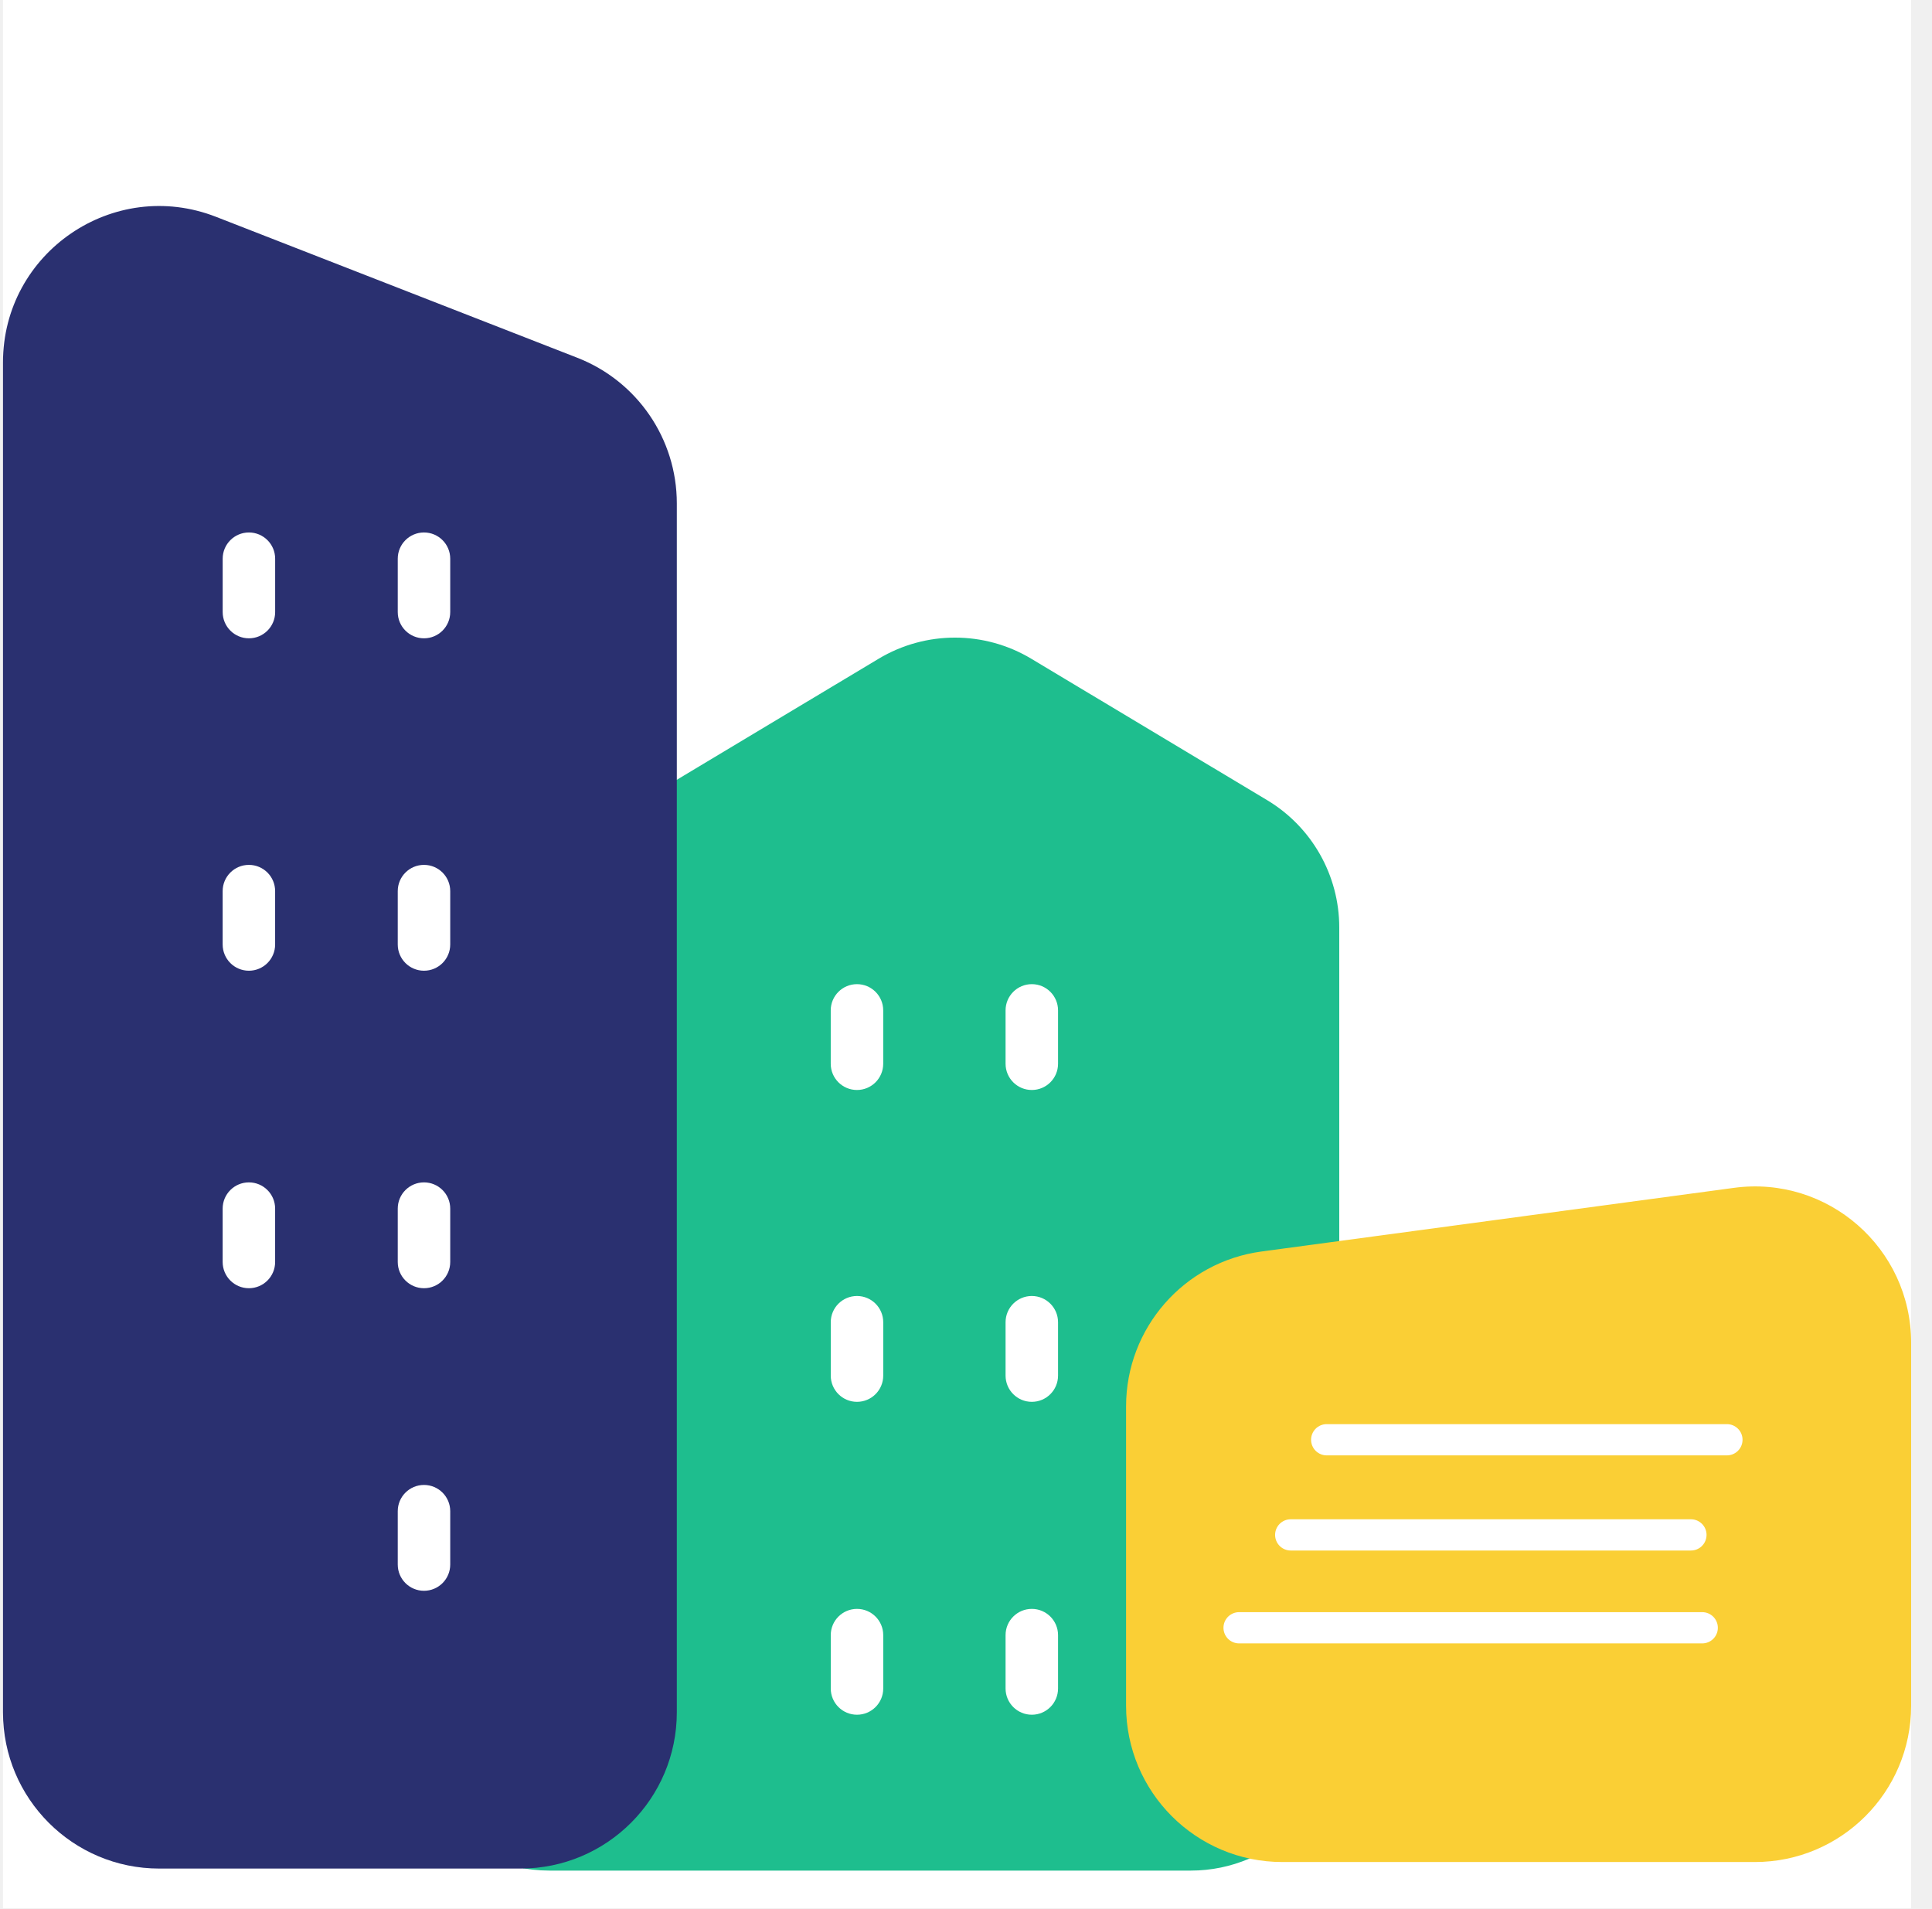
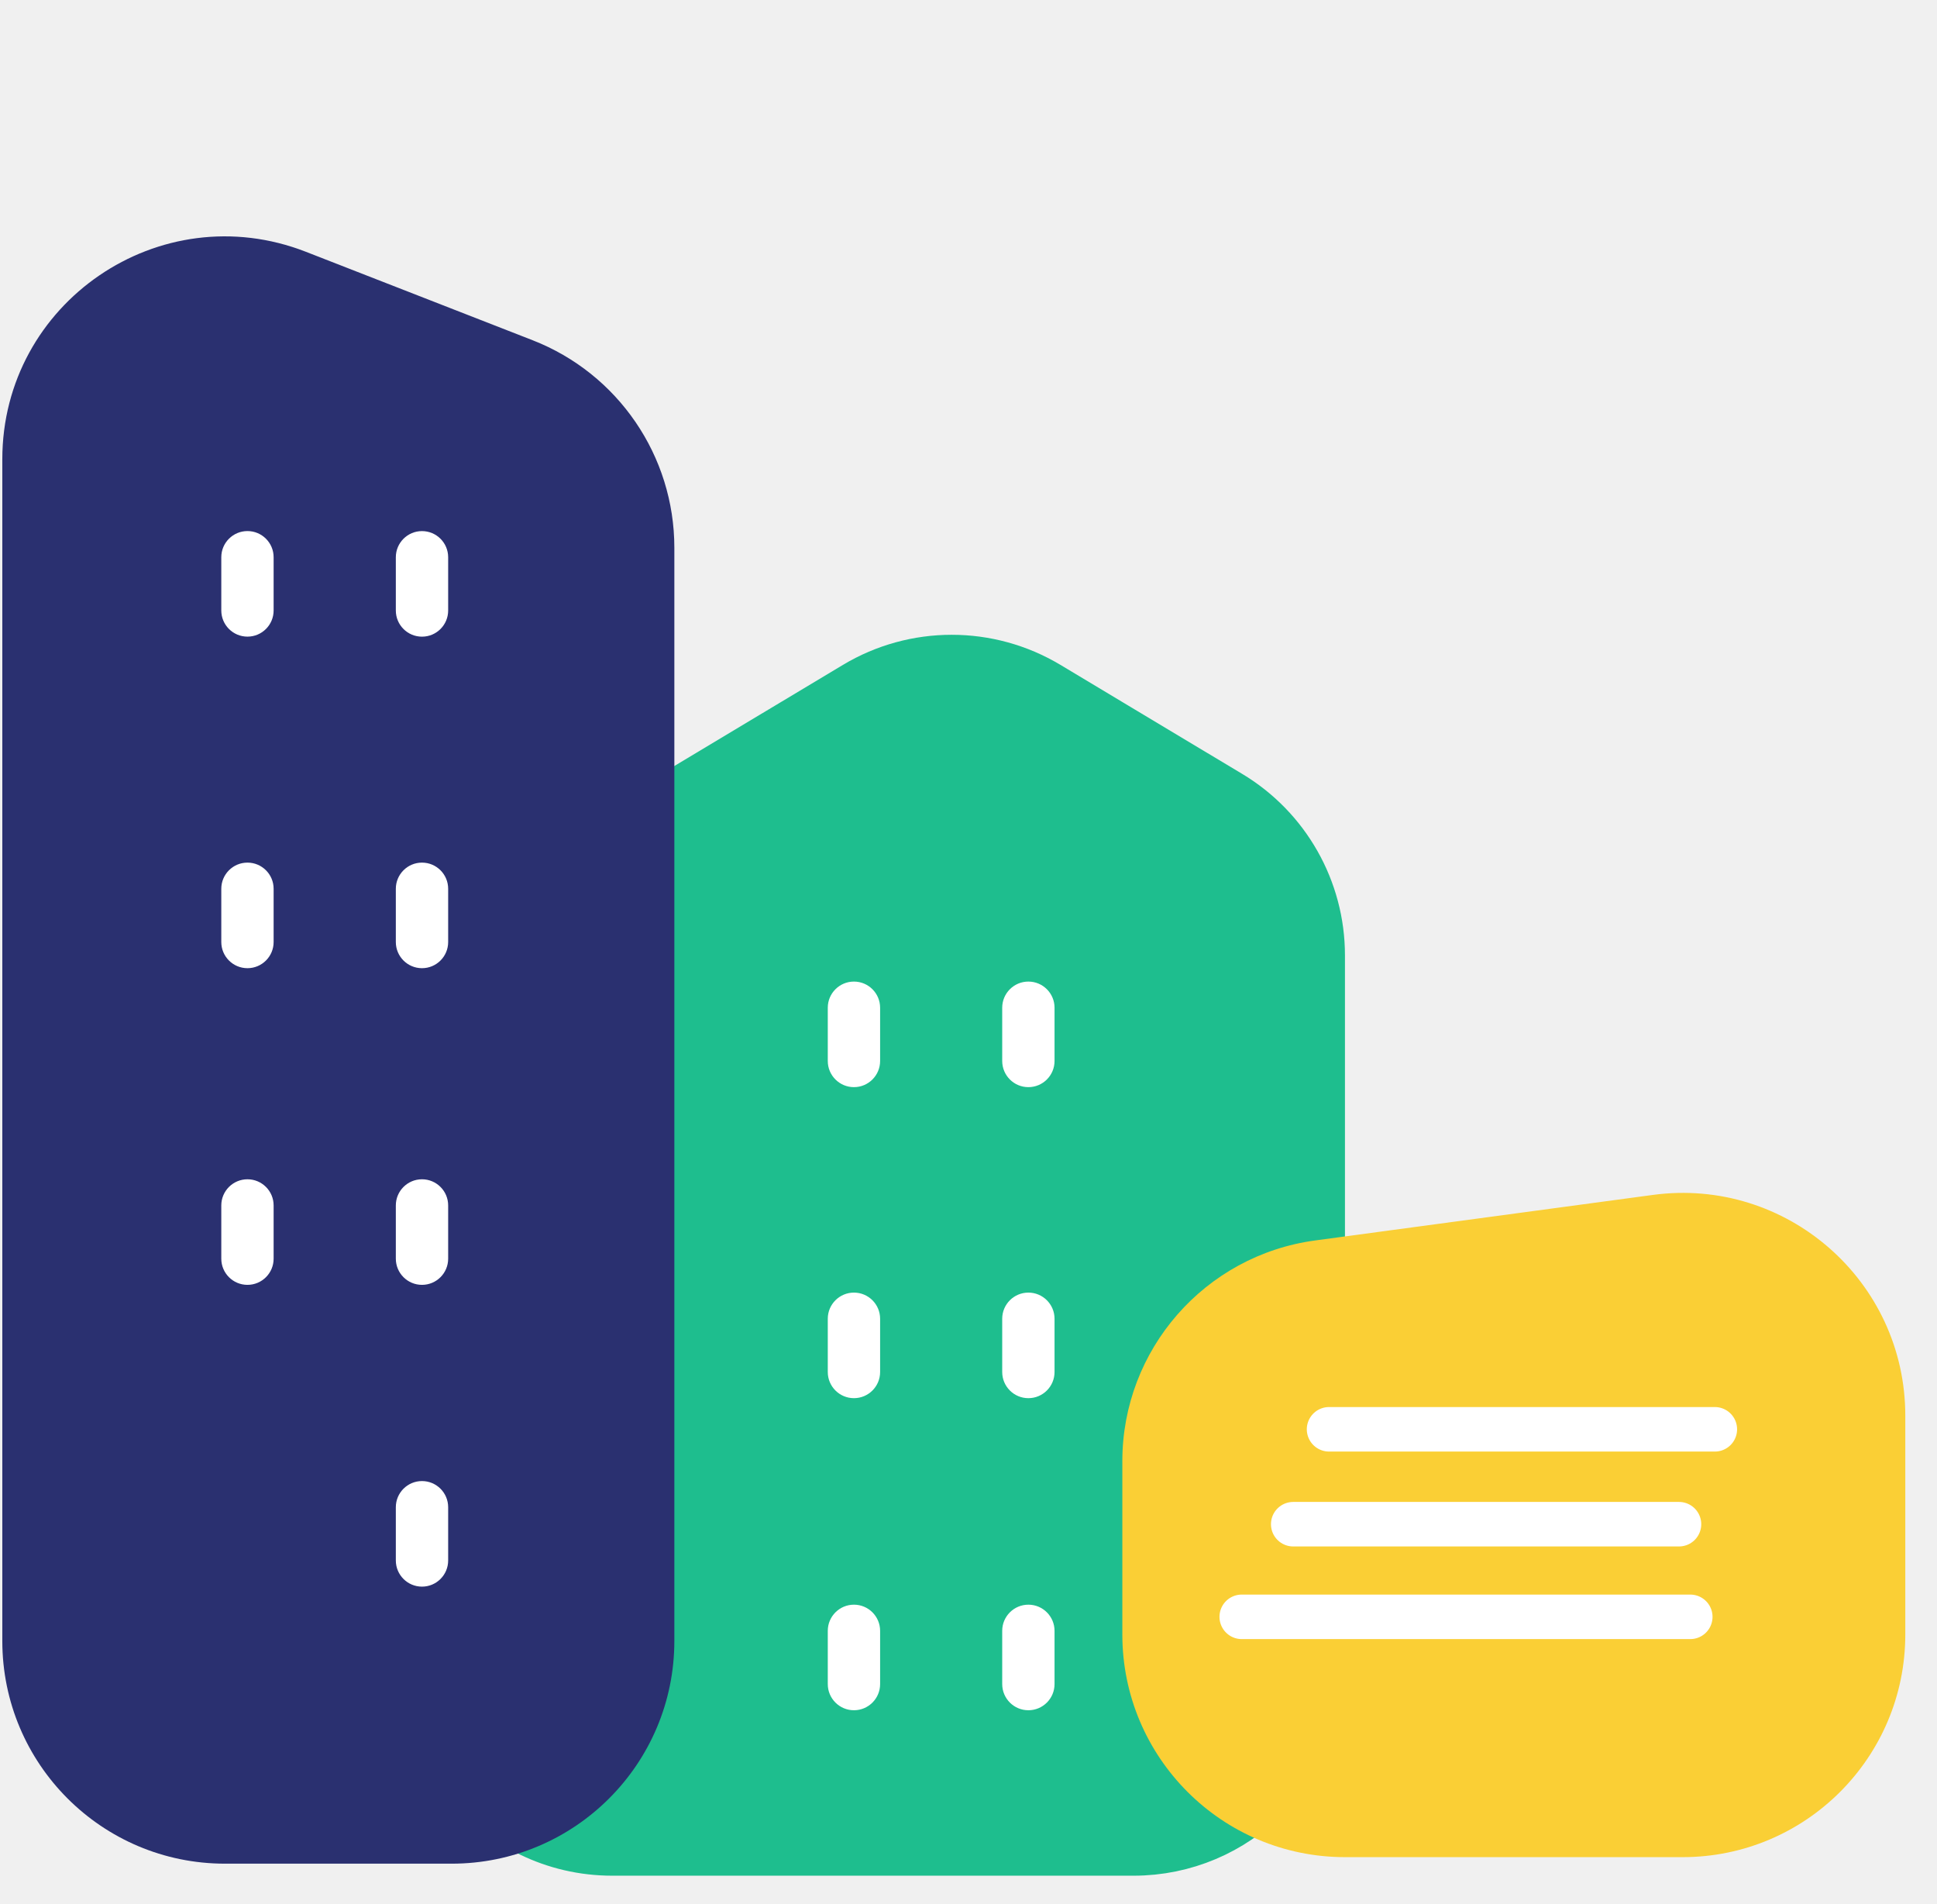
- <svg xmlns="http://www.w3.org/2000/svg" width="81" height="80" viewBox="0 0 81 80" fill="none">
-   <g clip-path="url(#clip0_2251_12287)">
-     <rect width="80" height="80" transform="translate(0.125)" fill="white" />
-     <path d="M24.456 38.192C24.745 36.741 25.633 35.48 26.902 34.719L37.342 28.459C39.001 27.464 41.074 27.464 42.733 28.459L52.62 34.387C54.199 35.334 55.166 37.041 55.166 38.882V72.193C55.166 75.088 52.819 77.435 49.924 77.435H23.036C19.73 77.435 17.25 74.412 17.895 71.17L24.456 38.192Z" fill="#1EBE8E" stroke="#1EBE8E" stroke-width="1.966" />
-     <path d="M47.211 58.958C47.211 55.678 49.637 52.903 52.889 52.465L72.698 49.796C76.629 49.267 80.125 52.324 80.125 56.29V71.507C80.125 75.125 77.191 78.059 73.572 78.059H53.764C50.145 78.059 47.211 75.125 47.211 71.507V58.958Z" fill="#FACF35" />
-     <line x1="0.655" y1="-0.655" x2="17.434" y2="-0.655" transform="matrix(-1 0 0 1 73.0566 61.0115)" stroke="white" stroke-width="1.31" stroke-linecap="round" />
-     <line x1="0.655" y1="-0.655" x2="20.072" y2="-0.655" transform="matrix(-1 0 0 1 72.0215 68.8937)" stroke="white" stroke-width="1.31" stroke-linecap="round" />
-     <line x1="0.655" y1="-0.655" x2="17.434" y2="-0.655" transform="matrix(-1 0 0 1 71.5479 65)" stroke="white" stroke-width="1.31" stroke-linecap="round" />
-     <path d="M28.376 21.102C28.376 18.402 26.72 15.979 24.204 14.998L9.058 9.09C4.762 7.414 0.125 10.583 0.125 15.194V71.78C0.125 75.399 3.058 78.333 6.677 78.333H21.823C25.442 78.333 28.376 75.399 28.376 71.78V21.102Z" fill="#2A3070" />
-     <rect x="9.336" y="22.322" width="2.2" height="4.437" rx="1.1" fill="white" />
-     <rect x="9.335" y="36.257" width="2.2" height="4.437" rx="1.1" fill="white" />
-     <rect x="9.335" y="49.567" width="2.2" height="4.437" rx="1.1" fill="white" />
-     <rect x="16.676" y="22.322" width="2.2" height="4.437" rx="1.1" fill="white" />
-     <rect x="16.676" y="36.257" width="2.2" height="4.437" rx="1.1" fill="white" />
-     <rect x="16.676" y="49.567" width="2.2" height="4.437" rx="1.1" fill="white" />
-     <rect x="16.676" y="62.251" width="2.2" height="4.437" rx="1.1" fill="white" />
-     <rect x="34.829" y="41.257" width="2.2" height="4.437" rx="1.1" fill="white" />
-     <rect x="34.83" y="54.33" width="2.2" height="4.437" rx="1.1" fill="white" />
-     <rect x="34.83" y="67.447" width="2.2" height="4.437" rx="1.1" fill="white" />
-     <rect x="42.159" y="41.257" width="2.2" height="4.437" rx="1.1" fill="white" />
-     <rect x="42.159" y="54.33" width="2.2" height="4.437" rx="1.1" fill="white" />
-     <rect x="42.159" y="67.447" width="2.2" height="4.437" rx="1.1" fill="white" />
+ <svg xmlns="http://www.w3.org/2000/svg" width="57" height="56" viewBox="0 0 57 56" fill="none">
+   <g clip-path="url(#clip0_2694_96556)">
+     <path d="M16.962 27.418C17.251 25.967 18.139 24.706 19.408 23.945L25.31 20.406C26.969 19.411 29.042 19.411 30.701 20.406L36.049 23.613C37.628 24.56 38.595 26.267 38.595 28.108V48.962C38.595 51.858 36.248 54.204 33.353 54.204H18.02C14.715 54.204 12.234 51.182 12.879 47.94L16.962 27.418Z" fill="#1EBE8E" stroke="#1EBE8E" stroke-width="1.966" />
+     <path d="M33.027 42.99C33.027 39.709 35.454 36.934 38.705 36.496L48.64 35.157C52.571 34.628 56.067 37.685 56.067 41.651V48.089C56.067 51.708 53.133 54.641 49.515 54.641H39.58C35.961 54.641 33.027 51.708 33.027 48.089V42.99Z" fill="#FACF35" />
+     <line x1="0.655" y1="-0.655" x2="12.007" y2="-0.655" transform="matrix(-1 0 0 1 51.1172 42.708)" stroke="white" stroke-width="1.31" stroke-linecap="round" />
+     <line x1="0.655" y1="-0.655" x2="13.854" y2="-0.655" transform="matrix(-1 0 0 1 50.3945 48.2256)" stroke="white" stroke-width="1.31" stroke-linecap="round" />
+     <line x1="0.655" y1="-0.655" x2="12.007" y2="-0.655" transform="matrix(-1 0 0 1 50.0625 45.5)" stroke="white" stroke-width="1.31" stroke-linecap="round" />
+     <path d="M19.844 16.115C19.844 13.415 18.188 10.991 15.672 10.01L9.001 7.408C4.705 5.733 0.068 8.901 0.068 13.513V48.28C0.068 51.899 3.001 54.833 6.62 54.833H13.291C16.91 54.833 19.844 51.899 19.844 48.28V16.115Z" fill="#2A3070" />
+     <rect x="6.512" y="15.625" width="1.54" height="3.106" rx="0.77" fill="white" />
+     <rect x="6.512" y="25.38" width="1.54" height="3.106" rx="0.77" fill="white" />
+     <rect x="6.512" y="34.697" width="1.54" height="3.106" rx="0.77" fill="white" />
+     <rect x="11.648" y="15.626" width="1.54" height="3.106" rx="0.77" fill="white" />
+     <rect x="11.648" y="25.38" width="1.54" height="3.106" rx="0.77" fill="white" />
+     <rect x="11.648" y="34.697" width="1.54" height="3.106" rx="0.77" fill="white" />
+     <rect x="11.648" y="43.576" width="1.54" height="3.106" rx="0.77" fill="white" />
+     <rect x="24.359" y="28.88" width="1.54" height="3.106" rx="0.77" fill="white" />
+     <rect x="24.359" y="38.031" width="1.54" height="3.106" rx="0.77" fill="white" />
+     <rect x="24.359" y="47.213" width="1.54" height="3.106" rx="0.77" fill="white" />
+     <rect x="29.492" y="28.88" width="1.54" height="3.106" rx="0.77" fill="white" />
+     <rect x="29.492" y="38.031" width="1.54" height="3.106" rx="0.77" fill="white" />
+     <rect x="29.492" y="47.213" width="1.54" height="3.106" rx="0.77" fill="white" />
  </g>
  <defs>
-     <clipPath id="clip0_2251_12287">
-       <rect width="80" height="80" fill="white" transform="translate(0.125)" />
+     <clipPath id="clip0_2694_96556">
+       <rect width="56" height="56" fill="white" transform="translate(0.0664062)" />
    </clipPath>
  </defs>
</svg>
